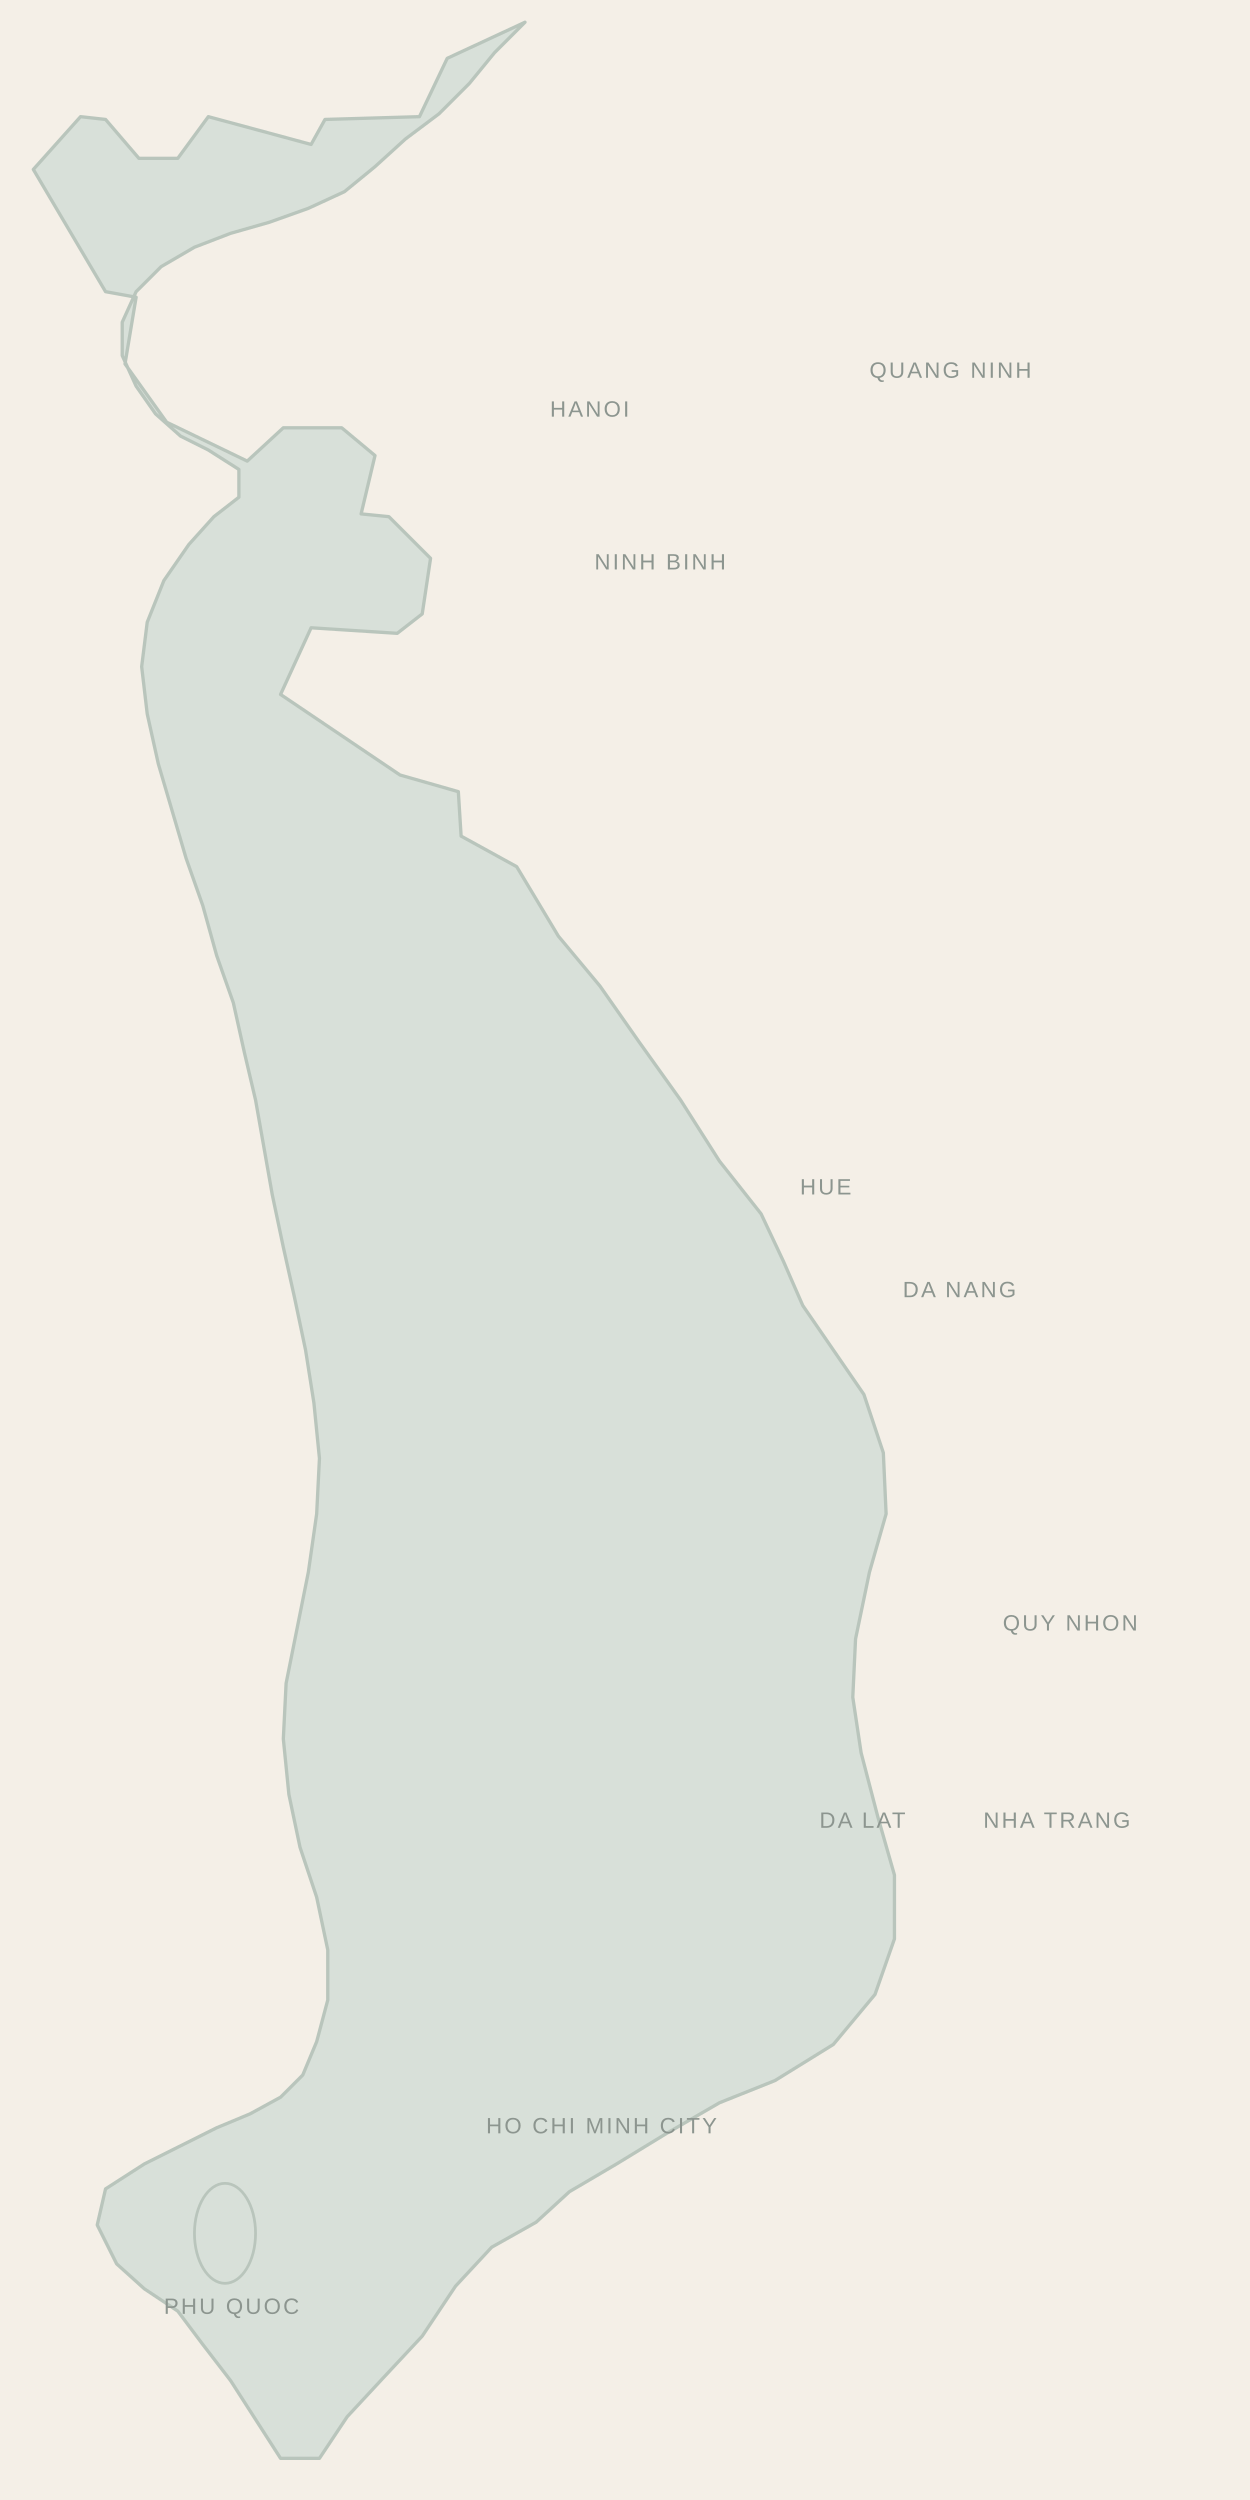
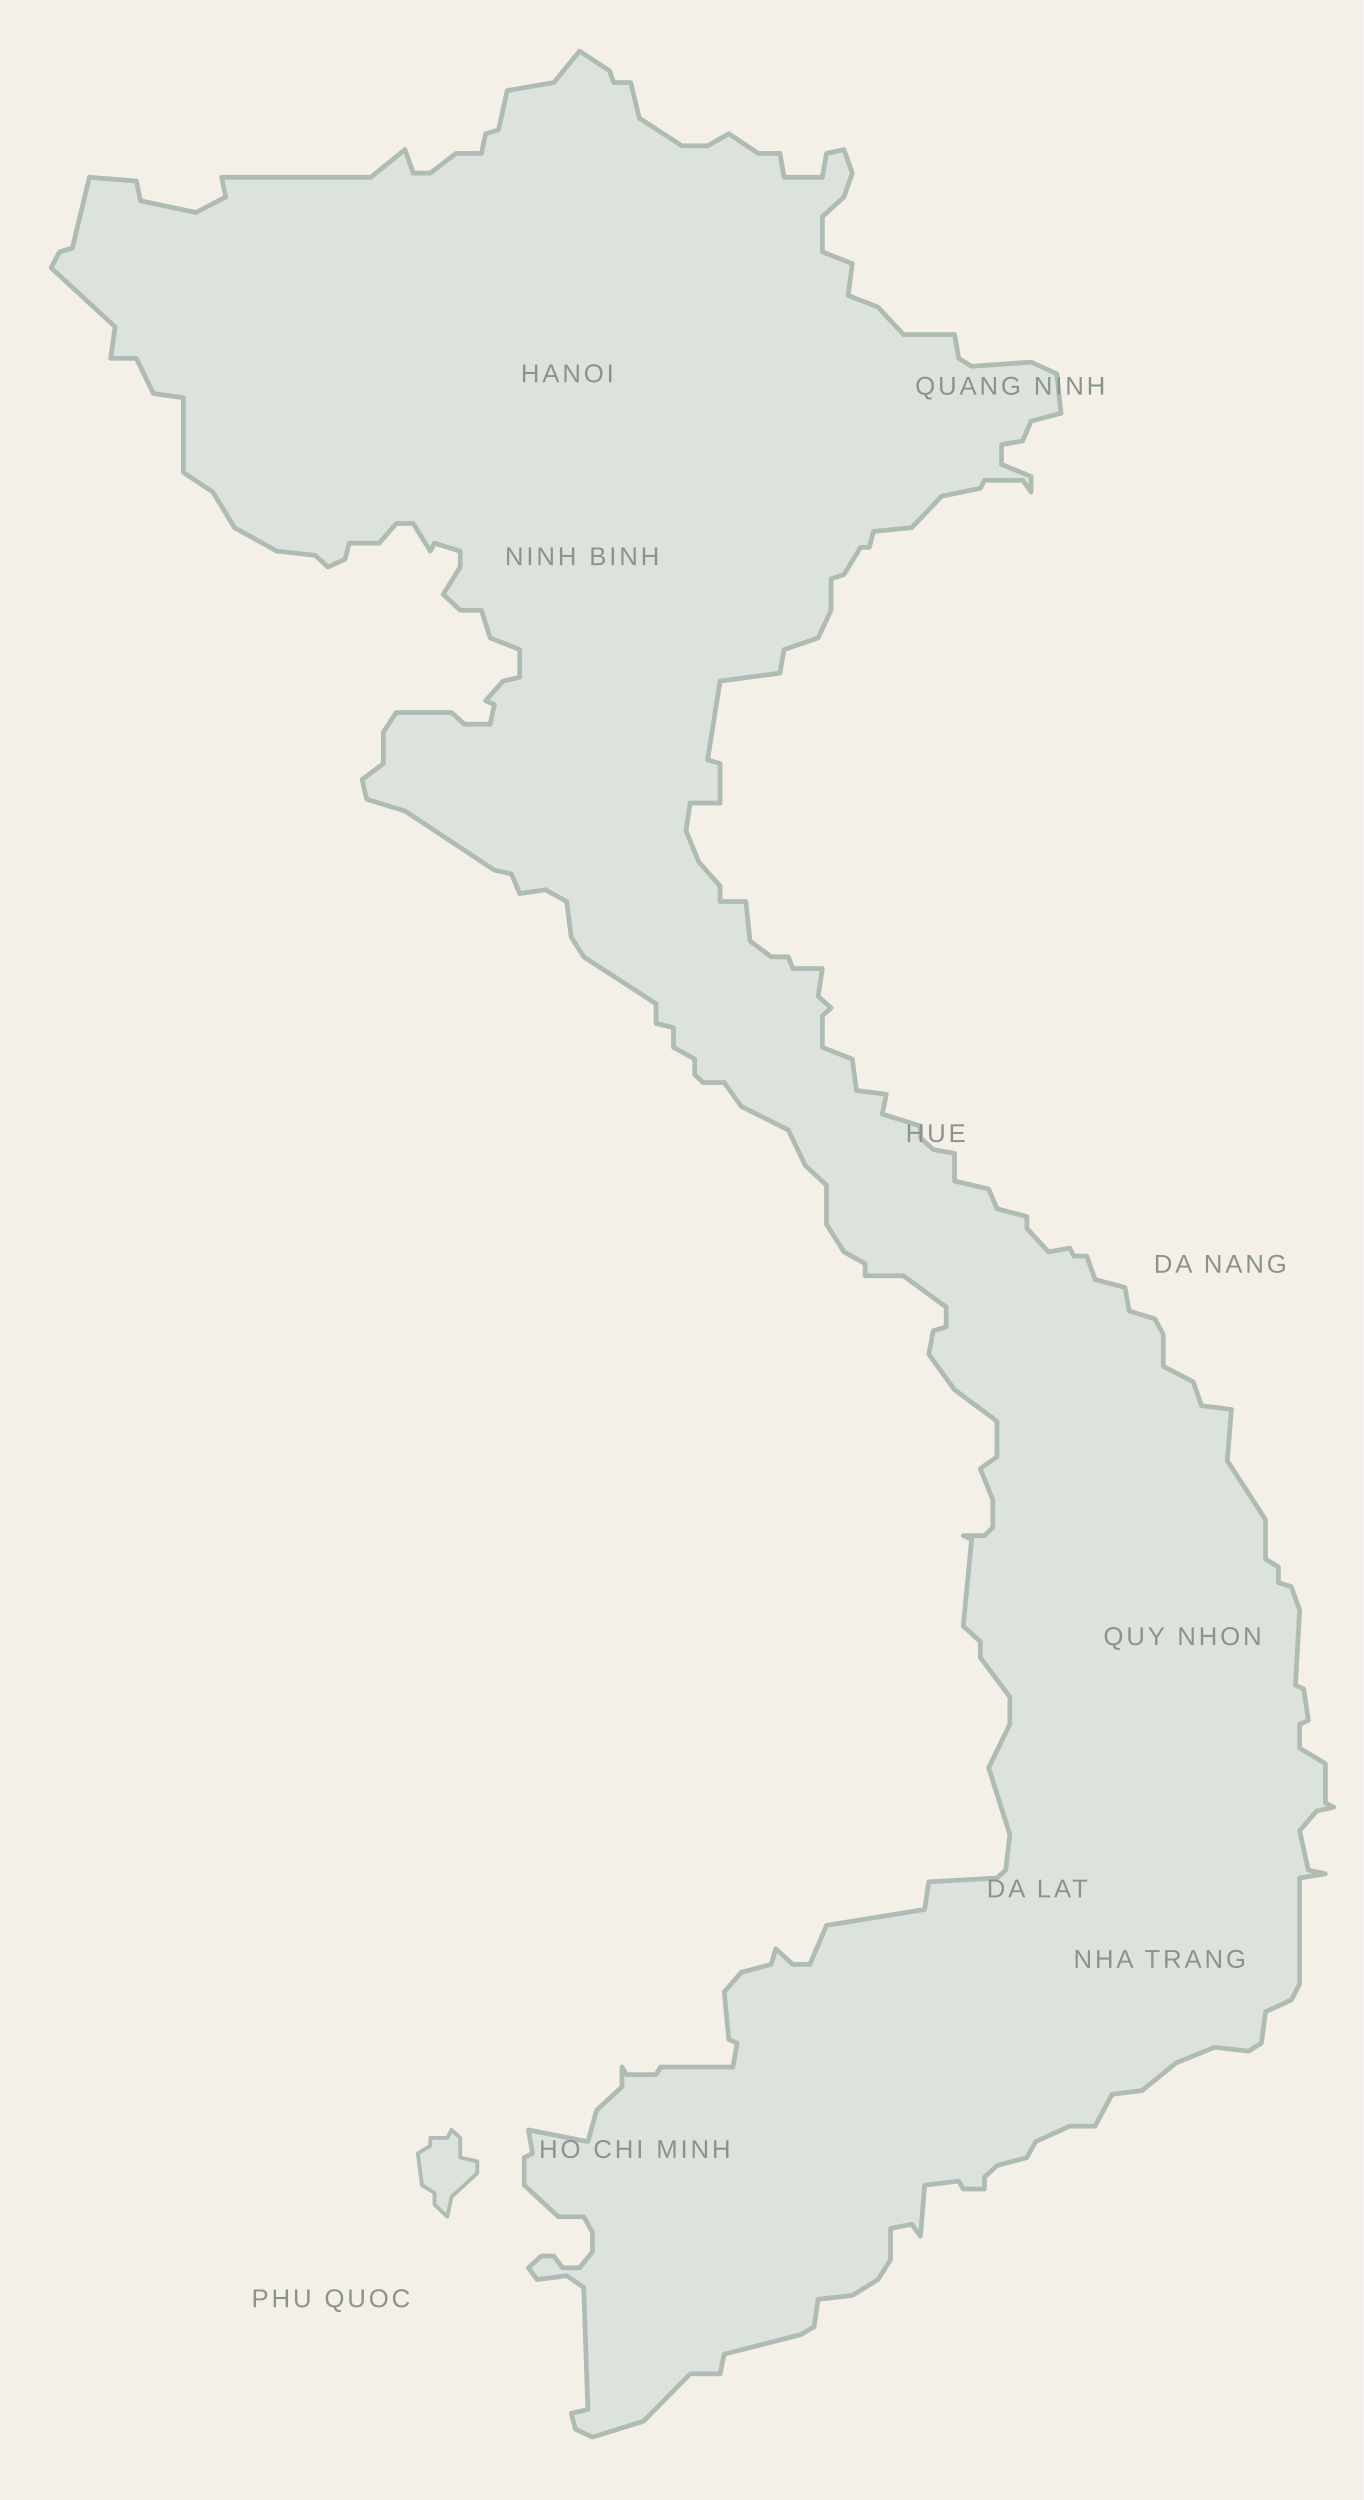
- <svg xmlns="http://www.w3.org/2000/svg" viewBox="180 -8 450 900" preserveAspectRatio="xMidYMid meet" role="img" aria-labelledby="title desc">
-   <rect x="180" y="-8" width="450" height="900" fill="#f4efe7" />
-   <path d="M 369.0 0.0 L 341.0 13.0 L 331.0 34.0 L 297.0 35.0 L 292.0 44.0 L 255.0 34.0 L 244.0 49.0 L 230.0 49.0 L 218.0 35.0 L 209.0 34.0 L 192.0 53.0 L 218.0 97.0 L 229.0 99.0 L 225.0 123.0 L 240.0 144.0 L 269.0 158.0 L 282.0 146.0 L 303.0 146.0 L 315.0 156.0 L 310.0 177.0 L 320.0 178.0 L 335.0 193.0 L 332.0 213.0 L 323.0 220.0 L 292.0 218.0 L 281.0 242.0 L 324.0 271.0 L 345.0 277.0 L 346.0 293.0 L 366.0 304.0 L 381.0 329.0 L 396.0 347.0 L 410.0 367.0 L 425.0 388.0 L 439.0 410.0 L 454.0 429.0 L 462.0 446.0 L 469.0 462.0 L 480.0 478.0 L 491.0 494.0 L 498.0 515.0 L 499.0 537.0 L 493.0 558.0 L 488.0 582.0 L 487.0 603.0 L 490.0 623.0 L 496.0 646.0 L 502.0 667.0 L 502.0 690.0 L 495.0 710.0 L 480.0 728.0 L 459.0 741.0 L 439.0 749.0 L 420.0 760.0 L 402.0 771.0 L 385.0 781.0 L 373.0 792.0 L 357.0 801.0 L 344.0 815.0 L 332.0 833.0 L 318.0 848.0 L 305.0 862.0 L 295.0 877.0 L 281.0 877.0 L 272.0 863.0 L 263.0 849.0 L 253.0 836.0 L 244.0 824.0 L 232.0 816.0 L 222.0 807.0 L 215.0 793.0 L 218.0 780.0 L 232.0 771.0 L 244.0 765.0 L 258.0 758.0 L 270.0 753.0 L 281.0 747.0 L 289.0 739.0 L 294.0 727.0 L 298.0 712.0 L 298.0 694.0 L 294.0 675.0 L 288.0 657.0 L 284.0 638.0 L 282.0 618.0 L 283.0 598.0 L 287.0 578.0 L 291.0 558.0 L 294.0 537.0 L 295.0 517.0 L 293.0 497.0 L 290.0 478.0 L 286.0 459.0 L 282.0 441.0 L 278.0 422.0 L 275.0 405.0 L 272.0 388.0 L 268.0 371.0 L 264.0 353.0 L 258.0 336.0 L 253.0 318.0 L 247.0 301.0 L 242.0 284.0 L 237.0 267.0 L 233.0 249.0 L 231.0 232.0 L 233.0 216.0 L 239.0 201.0 L 248.0 188.0 L 257.0 178.0 L 266.0 171.0 L 266.0 161.0 L 255.0 154.0 L 245.0 149.0 L 236.0 141.0 L 229.0 131.0 L 224.0 120.0 L 224.0 108.0 L 229.0 97.0 L 238.0 88.0 L 250.0 81.0 L 263.0 76.0 L 277.0 72.0 L 291.0 67.0 L 304.0 61.0 L 315.0 52.0 L 326.0 42.0 L 338.0 33.0 L 349.0 22.0 L 358.0 11.0 Z" fill="#d8e0d9" stroke="#b9c5bc" stroke-width="1.2" stroke-linejoin="round" />
-   <ellipse cx="261" cy="796" rx="11" ry="18" fill="#d8e0d9" stroke="#b9c5bc" stroke-width="1" />
-   <g fill="#8c958f" font-family="Arial, sans-serif" font-size="8" letter-spacing=".8">
-     <text x="378" y="142">HANOI</text>
-     <text x="493" y="128">QUANG NINH</text>
-     <text x="394" y="197">NINH BINH</text>
-     <text x="468" y="422">HUE</text>
-     <text x="505" y="459">DA NANG</text>
-     <text x="541" y="579">QUY NHON</text>
-     <text x="534" y="650">NHA TRANG</text>
-     <text x="475" y="650">DA LAT</text>
-     <text x="355" y="760">HO CHI MINH CITY</text>
-     <text x="239" y="825">PHU QUOC</text>
+ <svg xmlns="http://www.w3.org/2000/svg" viewBox="0 0 360 660" preserveAspectRatio="xMidYMid meet" role="img" aria-labelledby="title desc">
+   <rect width="360" height="660" fill="#f4efe7" />
+   <path d="M 153.0 13.5 L 146.2 21.8 L 133.9 23.9 L 131.6 34.3 L 128.2 35.3 L 127.1 40.5 L 120.4 40.5 L 113.6 45.7 L 109.1 45.7 L 106.9 39.5 L 97.9 46.8 L 58.5 46.8 L 59.6 52.0 L 51.7 56.1 L 37.1 53.0 L 36.0 47.8 L 23.6 46.8 L 19.1 65.5 L 15.7 66.5 L 13.5 70.7 L 30.4 86.3 L 29.2 94.6 L 36.0 94.6 L 40.5 103.9 L 48.4 105.0 L 48.4 124.7 L 56.2 129.9 L 61.9 139.3 L 73.1 145.5 L 83.2 146.6 L 86.6 149.7 L 91.1 147.6 L 92.2 143.4 L 100.1 143.4 L 104.6 138.2 L 109.1 138.2 L 113.6 145.5 L 114.7 143.4 L 121.5 145.5 L 121.5 149.7 L 117.0 156.9 L 121.5 161.1 L 127.1 161.1 L 129.4 168.4 L 137.2 171.5 L 137.2 178.8 L 132.8 179.8 L 128.2 185.0 L 130.5 186.0 L 129.4 191.2 L 122.6 191.2 L 119.2 188.1 L 104.6 188.1 L 101.2 193.3 L 101.2 201.6 L 95.6 205.8 L 96.8 211.0 L 106.9 214.1 L 130.5 229.7 L 135.0 230.7 L 137.2 235.9 L 144.0 234.9 L 149.6 238.0 L 150.8 247.4 L 154.1 252.6 L 173.2 265.0 L 173.2 270.2 L 177.8 271.3 L 177.8 276.5 L 183.4 279.6 L 183.4 283.7 L 185.6 285.8 L 191.2 285.8 L 195.7 292.1 L 208.1 298.3 L 212.6 307.7 L 218.2 312.9 L 218.2 323.2 L 222.8 330.5 L 228.4 333.6 L 228.4 336.8 L 238.5 336.8 L 249.8 345.1 L 249.8 350.3 L 246.4 351.3 L 245.2 357.5 L 252.0 366.9 L 263.2 375.2 L 263.2 384.6 L 258.8 387.7 L 262.1 396.0 L 262.1 403.3 L 259.9 405.4 L 254.3 405.4 L 256.5 406.4 L 254.3 429.3 L 258.8 433.4 L 258.8 437.6 L 266.6 448.0 L 266.6 455.2 L 261.0 466.7 L 266.6 484.3 L 265.5 493.7 L 263.2 495.8 L 245.2 496.8 L 244.1 504.1 L 218.2 508.3 L 213.8 518.6 L 209.3 518.6 L 204.8 514.5 L 203.6 518.6 L 195.7 520.7 L 191.2 525.9 L 192.4 538.4 L 194.6 539.4 L 193.5 545.7 L 174.4 545.7 L 173.2 547.7 L 165.4 547.7 L 164.2 545.7 L 164.2 550.9 L 157.5 557.1 L 155.2 565.4 L 139.5 562.3 L 140.6 568.5 L 138.4 569.6 L 138.4 576.9 L 147.4 585.2 L 154.1 585.2 L 156.4 589.3 L 156.4 594.5 L 153.0 598.7 L 148.5 598.7 L 146.2 595.6 L 142.9 595.6 L 139.5 598.7 L 141.8 601.8 L 149.6 600.8 L 154.1 603.9 L 155.2 636.1 L 150.8 637.1 L 151.9 641.3 L 156.4 643.4 L 169.9 639.2 L 182.2 626.7 L 190.1 626.7 L 191.2 621.5 L 211.5 616.3 L 214.9 614.3 L 216.0 607.0 L 225.0 606.0 L 231.8 601.8 L 235.1 596.6 L 235.1 588.3 L 240.7 587.2 L 243.0 590.4 L 244.1 576.9 L 253.1 575.8 L 254.3 577.9 L 259.9 577.9 L 259.9 574.8 L 263.2 571.7 L 271.1 569.6 L 273.4 565.4 L 282.4 561.3 L 289.1 561.3 L 293.6 552.9 L 301.5 551.9 L 310.5 544.6 L 320.6 540.5 L 329.6 541.5 L 333.0 539.4 L 334.1 531.1 L 340.9 528.0 L 343.1 523.8 L 343.1 495.8 L 349.9 494.7 L 345.4 493.7 L 343.1 483.3 L 347.6 478.1 L 352.1 477.1 L 349.9 476.0 L 349.9 465.6 L 343.1 461.5 L 343.1 455.2 L 345.4 454.2 L 344.2 445.9 L 342.0 444.9 L 343.1 425.1 L 340.9 418.9 L 337.5 417.8 L 337.5 413.7 L 334.1 411.6 L 334.1 401.2 L 324.0 385.6 L 325.1 372.1 L 317.2 371.1 L 315.0 364.8 L 307.1 360.7 L 307.1 352.3 L 304.9 348.2 L 298.1 346.1 L 297.0 339.9 L 289.1 337.8 L 286.9 331.6 L 283.5 331.6 L 282.4 329.5 L 276.8 330.5 L 271.1 324.3 L 271.1 321.2 L 263.2 319.1 L 261.0 313.9 L 252.0 311.8 L 252.0 304.5 L 246.4 303.5 L 243.0 300.4 L 243.0 297.3 L 232.9 294.1 L 234.0 288.9 L 226.1 287.9 L 225.0 279.6 L 217.1 276.5 L 217.1 268.2 L 219.4 266.1 L 216.0 263.0 L 217.1 255.7 L 209.3 255.7 L 208.1 252.6 L 203.6 252.6 L 198.0 248.4 L 196.9 238.0 L 190.1 238.0 L 190.1 233.9 L 184.5 227.6 L 181.1 219.3 L 182.2 212.0 L 190.1 212.0 L 190.1 201.6 L 186.8 200.6 L 190.1 179.8 L 205.9 177.7 L 207.0 171.5 L 216.0 168.4 L 219.4 161.1 L 219.4 152.8 L 222.8 151.7 L 227.2 144.5 L 229.5 144.5 L 230.6 140.3 L 240.7 139.3 L 248.6 131.0 L 258.8 128.9 L 259.9 126.8 L 270.0 126.8 L 272.2 129.9 L 272.2 125.8 L 264.4 122.6 L 264.4 117.4 L 270.0 116.4 L 272.2 111.2 L 280.1 109.1 L 279.0 98.7 L 272.2 95.6 L 256.5 96.7 L 253.1 94.6 L 252.0 88.3 L 238.5 88.3 L 231.8 81.1 L 223.9 78.0 L 225.0 69.6 L 217.1 66.5 L 217.1 57.2 L 222.8 52.0 L 225.0 45.7 L 222.8 39.5 L 218.2 40.5 L 217.1 46.8 L 207.0 46.8 L 205.9 40.5 L 200.2 40.5 L 192.4 35.3 L 186.8 38.5 L 180.0 38.5 L 168.8 31.2 L 166.5 21.8 L 162.0 21.8 L 160.9 18.7 Z" fill="#dbe3dc" stroke="#aebcb3" stroke-width="1.25" stroke-linejoin="round" />
+   <path d="M 119.2 562.3 L 118.1 564.4 L 113.6 564.4 L 113.6 566.5 L 110.3 568.5 L 111.4 576.9 L 114.7 578.9 L 114.7 582.0 L 118.1 585.2 L 119.2 580.0 L 126.0 573.7 L 126.0 570.6 L 121.5 569.6 L 121.5 564.4 Z" fill="#dbe3dc" stroke="#aebcb3" stroke-width="1.0" stroke-linejoin="round" />
+   <g fill="#8a938d" font-family="Arial, sans-serif" font-size="6.8" letter-spacing=".75">
+     <text x="137.5" y="100.9">HANOI</text>
+     <text x="241.6" y="104.2">QUANG NINH</text>
+     <text x="133.3" y="149.2">NINH BINH</text>
+     <text x="239.1" y="301.5">HUE</text>
+     <text x="304.6" y="336.0">DA NANG</text>
+     <text x="291.3" y="434.3">QUY NHON</text>
+     <text x="283.4" y="519.5">NHA TRANG</text>
+     <text x="260.5" y="500.9">DA LAT</text>
+     <text x="142.3" y="569.7">HO CHI MINH</text>
+     <text x="66.4" y="609.1">PHU QUOC</text>
  </g>
</svg>
